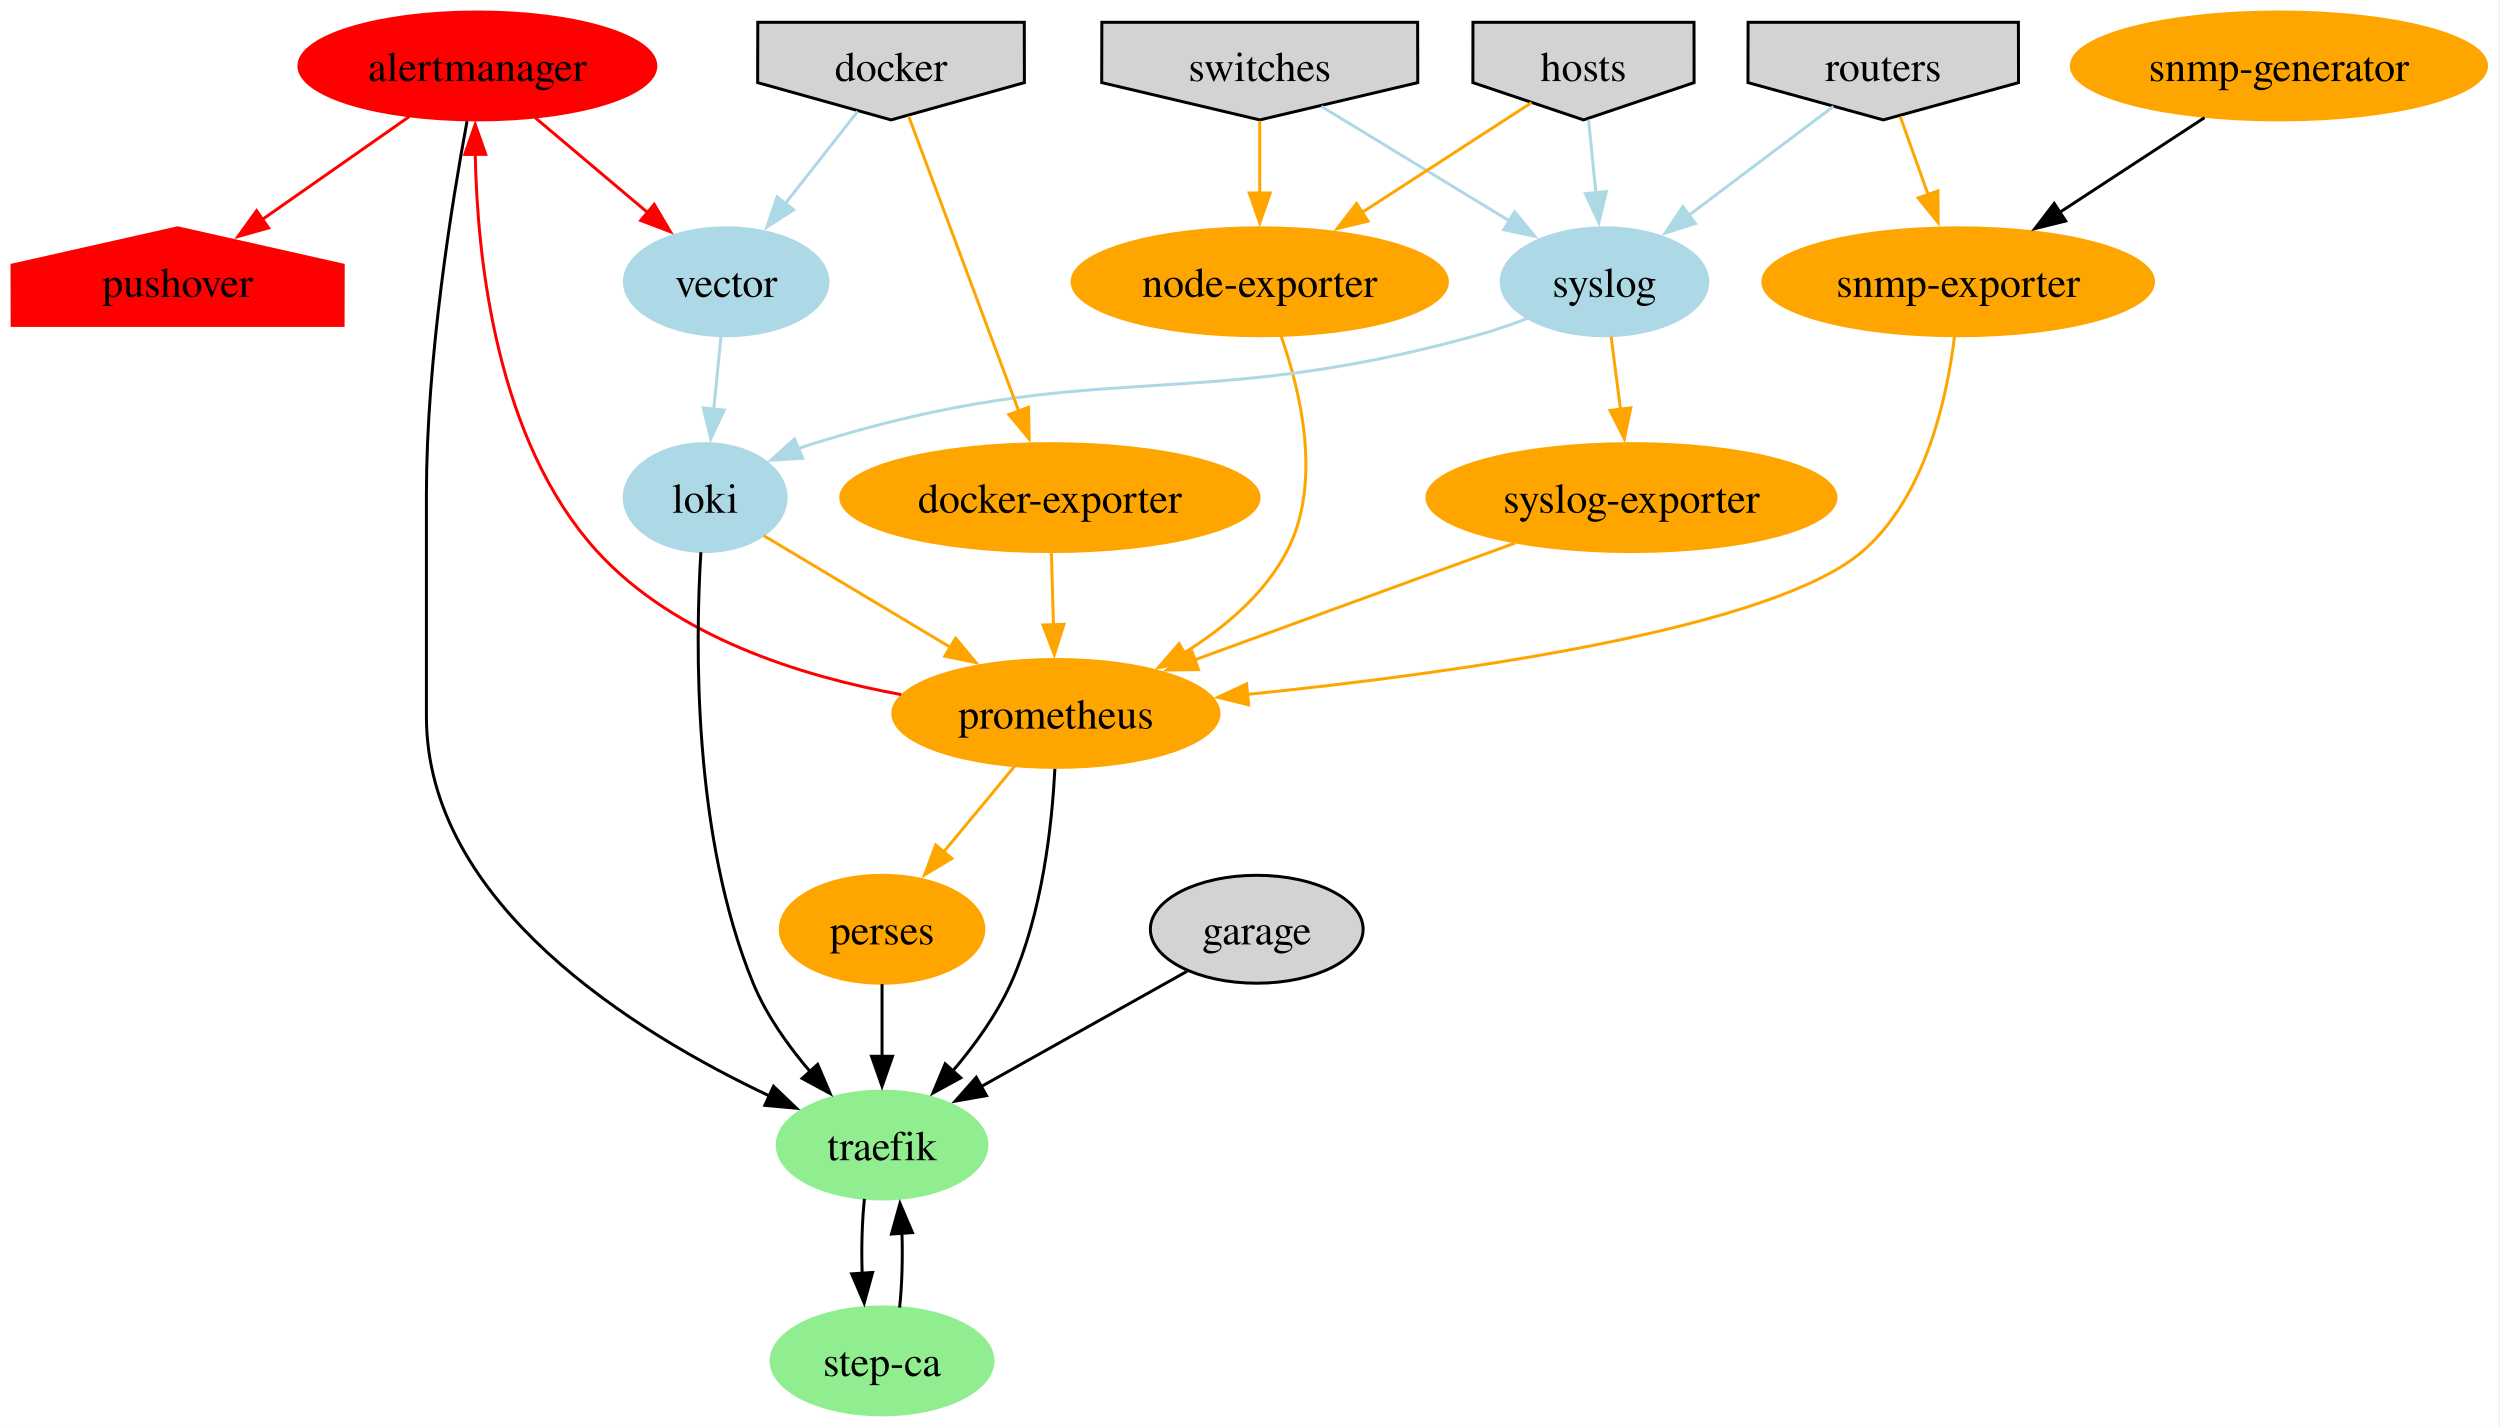
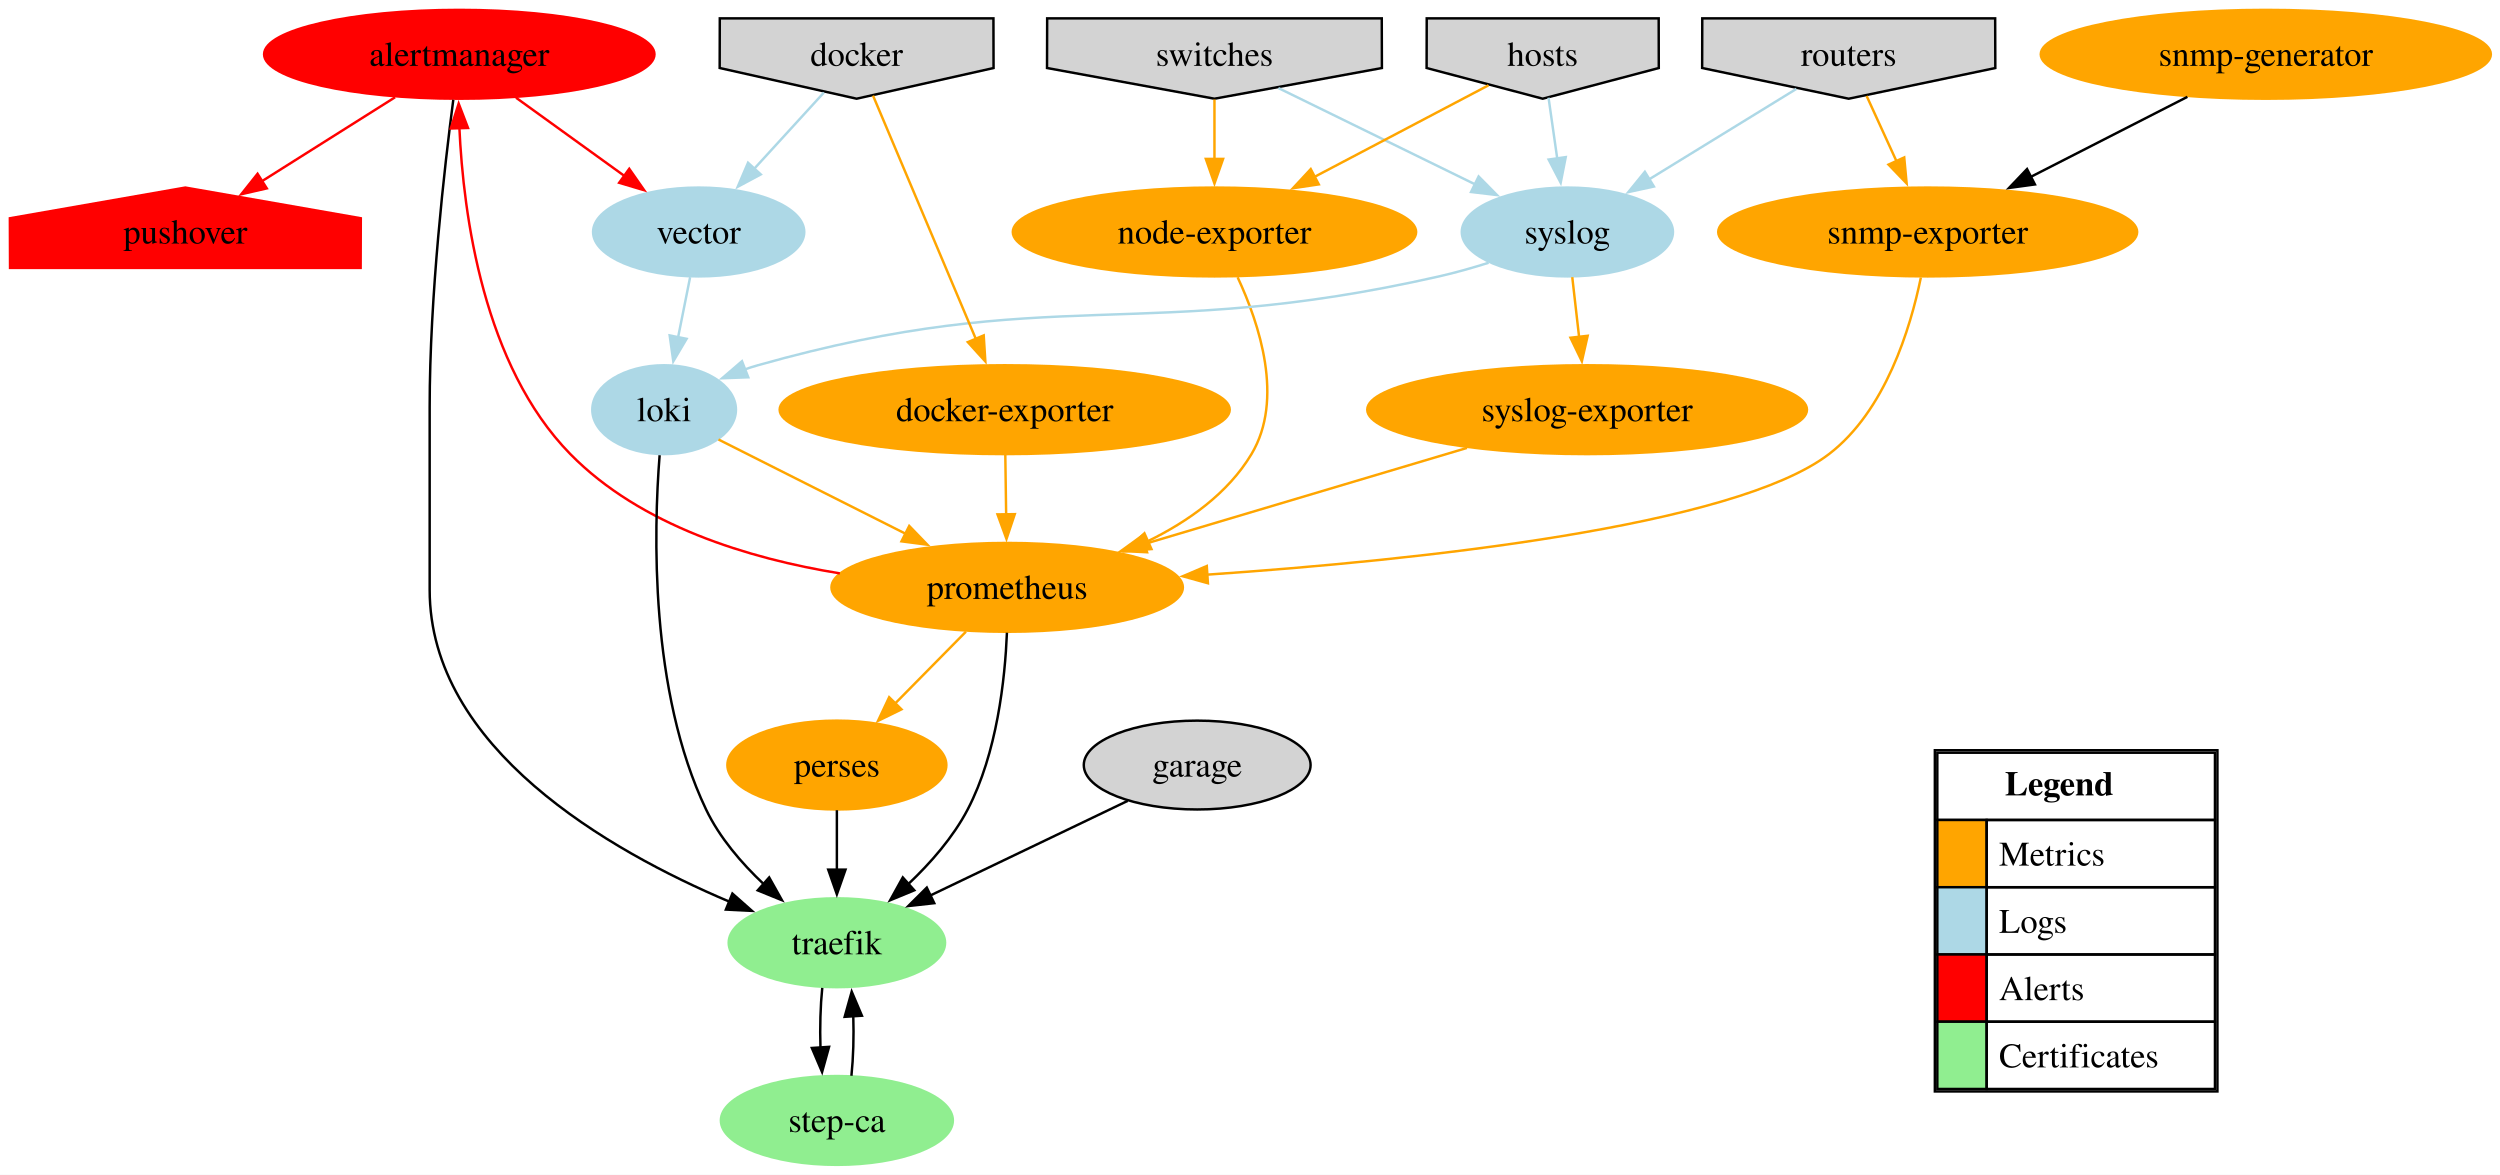
- <svg xmlns="http://www.w3.org/2000/svg" width="834pt" height="476pt" viewBox="0.00 0.00 834.00 476.00">
+ <svg xmlns="http://www.w3.org/2000/svg" width="1013pt" height="476pt" viewBox="0.00 0.00 1013.00 476.00">
  <g id="graph0" class="graph" transform="scale(1 1) rotate(0) translate(4 472)">
-     <polygon fill="white" stroke="none" points="-4,4 -4,-472 829.51,-472 829.51,4 -4,4" />
+     <polygon fill="white" stroke="none" points="-4,4 -4,-472 1009.29,-472 1009.29,4 -4,4" />
    <g id="node1" class="node">
-       <ellipse fill="red" stroke="red" cx="155.25" cy="-450" rx="59.54" ry="18" />
-       <text xml:space="preserve" text-anchor="middle" x="155.25" y="-444.95" font-family="Times,serif" font-size="14.00">alertmanager</text>
+       <ellipse fill="red" stroke="red" cx="182.1" cy="-450" rx="79.09" ry="18" />
+       <text xml:space="preserve" text-anchor="middle" x="182.1" y="-445.32" font-family="Times,serif" font-size="14.00">alertmanager</text>
    </g>
    <g id="node2" class="node">
-       <ellipse fill="lightgreen" stroke="lightgreen" cx="290.25" cy="-90" rx="34.97" ry="18" />
-       <text xml:space="preserve" text-anchor="middle" x="290.25" y="-84.95" font-family="Times,serif" font-size="14.00">traefik</text>
+       <ellipse fill="lightgreen" stroke="lightgreen" cx="335.1" cy="-90" rx="43.84" ry="18" />
+       <text xml:space="preserve" text-anchor="middle" x="335.1" y="-85.33" font-family="Times,serif" font-size="14.00">traefik</text>
    </g>
    <g id="edge3" class="edge">
-       <path fill="none" stroke="black" d="M151.81,-431.59C146.84,-404.9 138.25,-352.19 138.25,-307 138.25,-307 138.25,-307 138.25,-233 138.25,-170.48 207.76,-127.58 252.77,-106.35" />
-       <polygon fill="black" stroke="black" points="254.04,-109.62 261.7,-102.3 251.15,-103.25 254.04,-109.62" />
+       <path fill="none" stroke="black" d="M179.67,-431.55C176.17,-404.8 170.1,-352.03 170.1,-307 170.1,-307 170.1,-307 170.1,-233 170.1,-168.88 242.58,-127.38 291.46,-106.68" />
+       <polygon fill="black" stroke="black" points="292.77,-109.93 300.71,-102.91 290.12,-103.44 292.77,-109.93" />
    </g>
    <g id="node12" class="node">
-       <ellipse fill="lightblue" stroke="lightblue" cx="238.25" cy="-378" rx="33.95" ry="18" />
-       <text xml:space="preserve" text-anchor="middle" x="238.25" y="-372.95" font-family="Times,serif" font-size="14.00">vector</text>
+       <ellipse fill="lightblue" stroke="lightblue" cx="279.1" cy="-378" rx="42.79" ry="18" />
+       <text xml:space="preserve" text-anchor="middle" x="279.1" y="-373.32" font-family="Times,serif" font-size="14.00">vector</text>
    </g>
    <g id="edge12" class="edge">
-       <path fill="none" stroke="red" d="M174.5,-432.76C185.75,-423.27 200.1,-411.17 212.34,-400.85" />
-       <polygon fill="red" stroke="red" points="214.25,-403.82 219.64,-394.69 209.74,-398.46 214.25,-403.82" />
+       <path fill="none" stroke="red" d="M205.09,-432.41C218.2,-422.95 234.78,-410.98 248.93,-400.77" />
+       <polygon fill="red" stroke="red" points="250.97,-403.61 257.03,-394.92 246.88,-397.94 250.97,-403.61" />
    </g>
    <g id="node14" class="node">
-       <polygon fill="red" stroke="red" points="110.5,-383.56 55.25,-396 0,-383.56 0.05,-363.44 110.45,-363.44 110.5,-383.56" />
-       <text xml:space="preserve" text-anchor="middle" x="55.25" y="-372.95" font-family="Times,serif" font-size="14.00">pushover</text>
+       <polygon fill="red" stroke="red" points="142.2,-383.56 71.1,-396 0,-383.56 0.07,-363.44 142.13,-363.44 142.2,-383.56" />
+       <text xml:space="preserve" text-anchor="middle" x="71.1" y="-373.32" font-family="Times,serif" font-size="14.00">pushover</text>
    </g>
    <g id="edge15" class="edge">
-       <path fill="none" stroke="red" d="M132.56,-433.12C117.96,-422.89 98.87,-409.53 83.32,-398.65" />
-       <polygon fill="red" stroke="red" points="85.6,-395.97 75.4,-393.11 81.59,-401.71 85.6,-395.97" />
+       <path fill="none" stroke="red" d="M156.08,-432.59C139.9,-422.39 119.02,-409.22 102,-398.49" />
+       <polygon fill="red" stroke="red" points="104.1,-395.67 93.77,-393.3 100.36,-401.59 104.1,-395.67" />
    </g>
    <g id="node3" class="node">
-       <ellipse fill="lightgreen" stroke="lightgreen" cx="290.25" cy="-18" rx="37.02" ry="18" />
-       <text xml:space="preserve" text-anchor="middle" x="290.25" y="-12.95" font-family="Times,serif" font-size="14.00">step-ca</text>
+       <ellipse fill="lightgreen" stroke="lightgreen" cx="335.1" cy="-18" rx="47" ry="18" />
+       <text xml:space="preserve" text-anchor="middle" x="335.1" y="-13.32" font-family="Times,serif" font-size="14.00">step-ca</text>
    </g>
    <g id="edge1" class="edge">
-       <path fill="none" stroke="black" d="M284.37,-72.05C283.58,-64.57 283.33,-55.58 283.62,-47.14" />
-       <polygon fill="black" stroke="black" points="287.1,-47.51 284.29,-37.3 280.11,-47.04 287.1,-47.51" />
+       <path fill="none" stroke="black" d="M329.18,-71.7C328.43,-64.41 328.19,-55.73 328.45,-47.54" />
+       <polygon fill="black" stroke="black" points="331.94,-47.82 329.11,-37.61 324.96,-47.36 331.94,-47.82" />
    </g>
    <g id="edge2" class="edge">
-       <path fill="none" stroke="black" d="M296.11,-35.79C296.91,-43.25 297.17,-52.24 296.89,-60.69" />
-       <polygon fill="black" stroke="black" points="293.4,-60.33 296.23,-70.54 300.39,-60.8 293.4,-60.33" />
+       <path fill="none" stroke="black" d="M341,-36.1C341.76,-43.37 342.01,-52.04 341.75,-60.24" />
+       <polygon fill="black" stroke="black" points="338.26,-59.98 341.11,-70.19 345.25,-60.43 338.26,-59.98" />
    </g>
    <g id="node4" class="node">
-       <ellipse fill="orange" stroke="orange" cx="348.25" cy="-234" rx="54.42" ry="18" />
-       <text xml:space="preserve" text-anchor="middle" x="348.25" y="-228.95" font-family="Times,serif" font-size="14.00">prometheus</text>
+       <ellipse fill="orange" stroke="orange" cx="404.1" cy="-234" rx="71.2" ry="18" />
+       <text xml:space="preserve" text-anchor="middle" x="404.1" y="-229.32" font-family="Times,serif" font-size="14.00">prometheus</text>
    </g>
    <g id="edge13" class="edge">
-       <path fill="none" stroke="red" d="M296.65,-240.28C263.22,-246.39 221.23,-259.57 195.25,-288 161.71,-324.71 155.21,-385.13 154.54,-420.58" />
-       <polygon fill="red" stroke="red" points="151.04,-420.48 154.52,-430.49 158.04,-420.5 151.04,-420.48" />
+       <path fill="none" stroke="red" d="M336.3,-239.67C299.42,-245.66 255.64,-258.93 227.1,-288 191.94,-323.82 183.75,-384.72 182.13,-420.47" />
+       <polygon fill="red" stroke="red" points="178.65,-419.94 181.85,-430.04 185.64,-420.15 178.65,-419.94" />
    </g>
    <g id="edge6" class="edge">
-       <path fill="none" stroke="black" d="M347.91,-215.51C346.97,-196.99 343.76,-167.28 333.25,-144 328.47,-133.42 321.05,-123.18 313.71,-114.56" />
-       <polygon fill="black" stroke="black" points="316.51,-112.44 307.22,-107.35 311.31,-117.12 316.51,-112.44" />
+       <path fill="none" stroke="black" d="M404.01,-215.62C403.24,-196.93 400.03,-166.82 388.1,-144 382.21,-132.73 373.09,-122.33 364.06,-113.79" />
+       <polygon fill="black" stroke="black" points="366.47,-111.25 356.68,-107.21 361.81,-116.48 366.47,-111.25" />
    </g>
    <g id="node5" class="node">
-       <ellipse fill="orange" stroke="orange" cx="290.25" cy="-162" rx="33.95" ry="18" />
-       <text xml:space="preserve" text-anchor="middle" x="290.25" y="-156.95" font-family="Times,serif" font-size="14.00">perses</text>
+       <ellipse fill="orange" stroke="orange" cx="335.1" cy="-162" rx="44.37" ry="18" />
+       <text xml:space="preserve" text-anchor="middle" x="335.1" y="-157.32" font-family="Times,serif" font-size="14.00">perses</text>
    </g>
    <g id="edge14" class="edge">
-       <path fill="none" stroke="orange" d="M334.5,-216.41C327.4,-207.83 318.58,-197.19 310.69,-187.67" />
-       <polygon fill="orange" stroke="orange" points="313.54,-185.62 304.46,-180.15 308.15,-190.09 313.54,-185.62" />
+       <path fill="none" stroke="orange" d="M387.4,-216.05C378.76,-207.29 368.07,-196.45 358.62,-186.86" />
+       <polygon fill="orange" stroke="orange" points="361.28,-184.57 351.77,-179.91 356.29,-189.49 361.28,-184.57" />
    </g>
    <g id="edge5" class="edge">
-       <path fill="none" stroke="black" d="M290.25,-143.7C290.25,-136.41 290.25,-127.73 290.25,-119.54" />
-       <polygon fill="black" stroke="black" points="293.75,-119.62 290.25,-109.62 286.75,-119.62 293.75,-119.62" />
+       <path fill="none" stroke="black" d="M335.1,-143.7C335.1,-136.41 335.1,-127.73 335.1,-119.54" />
+       <polygon fill="black" stroke="black" points="338.6,-119.62 335.1,-109.62 331.6,-119.62 338.6,-119.62" />
    </g>
    <g id="node6" class="node">
-       <ellipse fill="orange" stroke="orange" cx="346.25" cy="-306" rx="69.78" ry="18" />
-       <text xml:space="preserve" text-anchor="middle" x="346.25" y="-300.95" font-family="Times,serif" font-size="14.00">docker-exporter</text>
+       <ellipse fill="orange" stroke="orange" cx="403.1" cy="-306" rx="91.19" ry="18" />
+       <text xml:space="preserve" text-anchor="middle" x="403.1" y="-301.32" font-family="Times,serif" font-size="14.00">docker-exporter</text>
    </g>
    <g id="edge23" class="edge">
-       <path fill="none" stroke="orange" d="M346.74,-287.7C346.95,-280.41 347.2,-271.73 347.43,-263.54" />
-       <polygon fill="orange" stroke="orange" points="350.93,-263.71 347.72,-253.62 343.93,-263.51 350.93,-263.71" />
+       <path fill="none" stroke="orange" d="M403.35,-287.7C403.45,-280.41 403.58,-271.73 403.69,-263.54" />
+       <polygon fill="orange" stroke="orange" points="407.19,-263.67 403.83,-253.62 400.19,-263.57 407.19,-263.67" />
    </g>
    <g id="node7" class="node">
-       <ellipse fill="orange" stroke="orange" cx="416.25" cy="-378" rx="62.61" ry="18" />
-       <text xml:space="preserve" text-anchor="middle" x="416.25" y="-372.95" font-family="Times,serif" font-size="14.00">node-exporter</text>
+       <ellipse fill="orange" stroke="orange" cx="488.1" cy="-378" rx="81.72" ry="18" />
+       <text xml:space="preserve" text-anchor="middle" x="488.1" y="-373.32" font-family="Times,serif" font-size="14.00">node-exporter</text>
    </g>
    <g id="edge24" class="edge">
-       <path fill="none" stroke="orange" d="M423.37,-359.86C429.99,-341.1 437.17,-310.68 425.25,-288 417.71,-273.67 404.36,-262.45 390.86,-254.11" />
-       <polygon fill="orange" stroke="orange" points="392.82,-251.2 382.4,-249.28 389.35,-257.28 392.82,-251.2" />
+       <path fill="none" stroke="orange" d="M497.47,-359.67C506.31,-340.74 516.38,-310.18 503.1,-288 493.56,-272.07 477.42,-260.66 460.91,-252.61" />
+       <polygon fill="orange" stroke="orange" points="462.57,-249.52 452.01,-248.64 459.72,-255.91 462.57,-249.52" />
    </g>
    <g id="node8" class="node">
-       <ellipse fill="orange" stroke="orange" cx="649.25" cy="-378" rx="65.17" ry="18" />
-       <text xml:space="preserve" text-anchor="middle" x="649.25" y="-372.95" font-family="Times,serif" font-size="14.00">snmp-exporter</text>
+       <ellipse fill="orange" stroke="orange" cx="777.1" cy="-378" rx="84.88" ry="18" />
+       <text xml:space="preserve" text-anchor="middle" x="777.1" y="-373.32" font-family="Times,serif" font-size="14.00">snmp-exporter</text>
    </g>
    <g id="edge25" class="edge">
-       <path fill="none" stroke="orange" d="M648.01,-359.78C645.58,-339.47 638.42,-306.2 617.25,-288 587.08,-262.06 481.58,-247.4 412.01,-240.34" />
-       <polygon fill="orange" stroke="orange" points="412.55,-236.88 402.25,-239.38 411.86,-243.85 412.55,-236.88" />
+       <path fill="none" stroke="orange" d="M774.33,-359.54C770.11,-339 759.97,-305.5 737.1,-288 698.61,-258.55 570.62,-245.03 485,-239.14" />
+       <polygon fill="orange" stroke="orange" points="485.45,-235.67 475.24,-238.5 484.99,-242.65 485.45,-235.67" />
    </g>
    <g id="node9" class="node">
-       <ellipse fill="orange" stroke="orange" cx="756.25" cy="-450" rx="69.26" ry="18" />
-       <text xml:space="preserve" text-anchor="middle" x="756.25" y="-444.95" font-family="Times,serif" font-size="14.00">snmp-generator</text>
+       <ellipse fill="orange" stroke="orange" cx="914.1" cy="-450" rx="91.19" ry="18" />
+       <text xml:space="preserve" text-anchor="middle" x="914.1" y="-445.32" font-family="Times,serif" font-size="14.00">snmp-generator</text>
    </g>
    <g id="edge26" class="edge">
-       <path fill="none" stroke="black" d="M731.43,-432.76C717.02,-423.33 698.65,-411.32 682.94,-401.04" />
-       <polygon fill="black" stroke="black" points="685.11,-398.28 674.83,-395.73 681.28,-404.14 685.11,-398.28" />
+       <path fill="none" stroke="black" d="M882.33,-432.76C863.39,-423.09 839.14,-410.7 818.7,-400.25" />
+       <polygon fill="black" stroke="black" points="820.55,-397.27 810.05,-395.84 817.36,-403.5 820.55,-397.27" />
    </g>
    <g id="node10" class="node">
-       <ellipse fill="lightblue" stroke="lightblue" cx="531.25" cy="-378" rx="34.46" ry="18" />
-       <text xml:space="preserve" text-anchor="middle" x="531.25" y="-372.95" font-family="Times,serif" font-size="14.00">syslog</text>
+       <ellipse fill="lightblue" stroke="lightblue" cx="631.1" cy="-378" rx="42.79" ry="18" />
+       <text xml:space="preserve" text-anchor="middle" x="631.1" y="-373.32" font-family="Times,serif" font-size="14.00">syslog</text>
    </g>
    <g id="node11" class="node">
-       <ellipse fill="orange" stroke="orange" cx="540.25" cy="-306" rx="68.24" ry="18" />
-       <text xml:space="preserve" text-anchor="middle" x="540.25" y="-300.95" font-family="Times,serif" font-size="14.00">syslog-exporter</text>
+       <ellipse fill="orange" stroke="orange" cx="639.1" cy="-306" rx="89.09" ry="18" />
+       <text xml:space="preserve" text-anchor="middle" x="639.1" y="-301.32" font-family="Times,serif" font-size="14.00">syslog-exporter</text>
    </g>
    <g id="edge11" class="edge">
-       <path fill="none" stroke="orange" d="M533.47,-359.7C534.42,-352.32 535.55,-343.52 536.62,-335.25" />
-       <polygon fill="orange" stroke="orange" points="540.05,-335.97 537.86,-325.61 533.11,-335.08 540.05,-335.97" />
+       <path fill="none" stroke="orange" d="M633.08,-359.7C633.91,-352.41 634.9,-343.73 635.84,-335.54" />
+       <polygon fill="orange" stroke="orange" points="639.32,-335.94 636.97,-325.61 632.36,-335.15 639.32,-335.94" />
    </g>
    <g id="node13" class="node">
-       <ellipse fill="lightblue" stroke="lightblue" cx="231.25" cy="-306" rx="27" ry="18" />
-       <text xml:space="preserve" text-anchor="middle" x="231.25" y="-300.95" font-family="Times,serif" font-size="14.00">loki</text>
+       <ellipse fill="lightblue" stroke="lightblue" cx="265.1" cy="-306" rx="29.11" ry="18" />
+       <text xml:space="preserve" text-anchor="middle" x="265.1" y="-301.32" font-family="Times,serif" font-size="14.00">loki</text>
    </g>
    <g id="edge8" class="edge">
-       <path fill="none" stroke="lightblue" d="M505.63,-365.83C499.99,-363.67 493.98,-361.58 488.25,-360 392.31,-333.55 362.28,-353.54 267.25,-324 265.64,-323.5 264.01,-322.94 262.38,-322.34" />
-       <polygon fill="lightblue" stroke="lightblue" points="263.77,-319.12 253.19,-318.49 261.06,-325.58 263.77,-319.12" />
+       <path fill="none" stroke="lightblue" d="M599.18,-365.53C592.61,-363.46 585.68,-361.49 579.1,-360 458.45,-332.66 422.15,-357.61 303.1,-324 301.37,-323.51 299.61,-322.95 297.85,-322.35" />
+       <polygon fill="lightblue" stroke="lightblue" points="299.2,-319.12 288.61,-318.73 296.65,-325.64 299.2,-319.12" />
    </g>
    <g id="edge27" class="edge">
-       <path fill="none" stroke="orange" d="M501.4,-290.83C470.48,-279.56 427.14,-263.76 394.45,-251.84" />
-       <polygon fill="orange" stroke="orange" points="395.82,-248.62 385.23,-248.48 393.43,-255.2 395.82,-248.62" />
+       <path fill="none" stroke="orange" d="M590.41,-290.5C552.31,-279.15 499.32,-263.36 459.59,-251.53" />
+       <polygon fill="orange" stroke="orange" points="460.79,-248.23 450.21,-248.73 458.79,-254.94 460.79,-248.23" />
    </g>
    <g id="edge9" class="edge">
-       <path fill="none" stroke="lightblue" d="M236.52,-359.7C235.79,-352.41 234.92,-343.73 234.1,-335.54" />
-       <polygon fill="lightblue" stroke="lightblue" points="237.59,-335.21 233.11,-325.61 230.62,-335.91 237.59,-335.21" />
+       <path fill="none" stroke="lightblue" d="M275.64,-359.7C274.16,-352.32 272.41,-343.52 270.75,-335.25" />
+       <polygon fill="lightblue" stroke="lightblue" points="274.21,-334.71 268.82,-325.59 267.35,-336.08 274.21,-334.71" />
    </g>
    <g id="edge7" class="edge">
-       <path fill="none" stroke="black" d="M229.81,-287.78C227.96,-257.45 227.05,-193.1 247.25,-144 251.67,-133.26 259,-122.98 266.37,-114.38" />
-       <polygon fill="black" stroke="black" points="268.77,-116.94 272.93,-107.2 263.6,-112.23 268.77,-116.94" />
+       <path fill="none" stroke="black" d="M263.28,-287.54C260.86,-256.85 259.22,-191.94 282.1,-144 287.54,-132.61 296.46,-122.24 305.45,-113.76" />
+       <polygon fill="black" stroke="black" points="307.67,-116.47 312.85,-107.23 303.03,-111.22 307.67,-116.47" />
    </g>
    <g id="edge28" class="edge">
-       <path fill="none" stroke="orange" d="M250.83,-293.28C267.83,-283.12 292.84,-268.15 313.27,-255.93" />
-       <polygon fill="orange" stroke="orange" points="314.79,-259.1 321.57,-250.96 311.19,-253.09 314.79,-259.1" />
+       <path fill="none" stroke="orange" d="M287.13,-293.91C307.42,-283.69 338.06,-268.26 362.89,-255.75" />
+       <polygon fill="orange" stroke="orange" points="364.42,-258.9 371.78,-251.28 361.28,-252.65 364.42,-258.9" />
    </g>
    <g id="node15" class="node">
-       <polygon fill="lightgrey" stroke="black" points="248.75,-444.44 293.25,-432 337.74,-444.44 337.7,-464.56 248.8,-464.56 248.75,-444.44" />
-       <text xml:space="preserve" text-anchor="middle" x="293.25" y="-444.95" font-family="Times,serif" font-size="14.00">docker</text>
+       <polygon fill="lightgrey" stroke="black" points="287.61,-444.44 343.1,-432 398.59,-444.44 398.54,-464.56 287.66,-464.56 287.61,-444.44" />
+       <text xml:space="preserve" text-anchor="middle" x="343.1" y="-445.32" font-family="Times,serif" font-size="14.00">docker</text>
    </g>
    <g id="edge22" class="edge">
-       <path fill="none" stroke="orange" d="M299.12,-433.26C307.98,-409.55 324.86,-364.31 335.83,-334.91" />
-       <polygon fill="orange" stroke="orange" points="339.11,-336.14 339.33,-325.55 332.55,-333.7 339.11,-336.14" />
+       <path fill="none" stroke="orange" d="M349.75,-433.26C359.82,-409.44 379.05,-363.91 391.47,-334.52" />
+       <polygon fill="orange" stroke="orange" points="394.6,-336.1 395.27,-325.53 388.16,-333.38 394.6,-336.1" />
    </g>
    <g id="edge10" class="edge">
-       <path fill="none" stroke="lightblue" d="M282.12,-434.83C275.2,-426.03 266.1,-414.45 257.99,-404.12" />
-       <polygon fill="lightblue" stroke="lightblue" points="260.77,-401.99 251.84,-396.29 255.26,-406.32 260.77,-401.99" />
+       <path fill="none" stroke="lightblue" d="M329.84,-434.5C321.66,-425.55 310.96,-413.84 301.49,-403.49" />
+       <polygon fill="lightblue" stroke="lightblue" points="304.26,-401.33 294.93,-396.32 299.1,-406.06 304.26,-401.33" />
    </g>
    <g id="node16" class="node">
-       <polygon fill="lightgrey" stroke="black" points="363.53,-444.44 416.25,-432 468.97,-444.44 468.92,-464.56 363.58,-464.56 363.53,-444.44" />
-       <text xml:space="preserve" text-anchor="middle" x="416.25" y="-444.95" font-family="Times,serif" font-size="14.00">switches</text>
+       <polygon fill="lightgrey" stroke="black" points="420.25,-444.44 488.1,-432 555.95,-444.44 555.89,-464.56 420.31,-464.56 420.25,-444.44" />
+       <text xml:space="preserve" text-anchor="middle" x="488.1" y="-445.32" font-family="Times,serif" font-size="14.00">switches</text>
    </g>
    <g id="edge16" class="edge">
-       <path fill="none" stroke="orange" d="M416.25,-431.7C416.25,-424.41 416.25,-415.73 416.25,-407.54" />
-       <polygon fill="orange" stroke="orange" points="419.75,-407.62 416.25,-397.62 412.75,-407.62 419.75,-407.62" />
+       <path fill="none" stroke="orange" d="M488.1,-431.7C488.1,-424.41 488.1,-415.73 488.1,-407.54" />
+       <polygon fill="orange" stroke="orange" points="491.6,-407.62 488.1,-397.62 484.6,-407.62 491.6,-407.62" />
    </g>
    <g id="edge19" class="edge">
-       <path fill="none" stroke="lightblue" d="M436.81,-436.49C454.27,-425.85 479.62,-410.42 499.66,-398.23" />
-       <polygon fill="lightblue" stroke="lightblue" points="501.29,-401.34 508.01,-393.15 497.65,-395.36 501.29,-401.34" />
+       <path fill="none" stroke="lightblue" d="M514,-436.32C536.25,-425.43 568.62,-409.58 593.69,-397.31" />
+       <polygon fill="lightblue" stroke="lightblue" points="595.14,-400.5 602.58,-392.96 592.06,-394.21 595.14,-400.5" />
    </g>
    <g id="node17" class="node">
-       <polygon fill="lightgrey" stroke="black" points="579.12,-444.44 624.25,-432 669.38,-444.44 669.34,-464.56 579.16,-464.56 579.12,-444.44" />
-       <text xml:space="preserve" text-anchor="middle" x="624.25" y="-444.95" font-family="Times,serif" font-size="14.00">routers</text>
+       <polygon fill="lightgrey" stroke="black" points="685.71,-444.44 745.1,-432 804.5,-444.44 804.44,-464.56 685.76,-464.56 685.71,-444.44" />
+       <text xml:space="preserve" text-anchor="middle" x="745.1" y="-445.32" font-family="Times,serif" font-size="14.00">routers</text>
    </g>
    <g id="edge21" class="edge">
-       <path fill="none" stroke="orange" d="M629.92,-433.12C632.68,-425.4 636.07,-415.9 639.24,-407.02" />
-       <polygon fill="orange" stroke="orange" points="642.5,-408.31 642.56,-397.72 635.91,-405.96 642.5,-408.31" />
+       <path fill="none" stroke="orange" d="M752.36,-433.12C755.93,-425.32 760.33,-415.69 764.43,-406.73" />
+       <polygon fill="orange" stroke="orange" points="767.59,-408.22 768.57,-397.67 761.23,-405.31 767.59,-408.22" />
    </g>
    <g id="edge20" class="edge">
-       <path fill="none" stroke="lightblue" d="M607.62,-436.49C594.17,-426.36 574.94,-411.88 559.13,-399.99" />
-       <polygon fill="lightblue" stroke="lightblue" points="561.6,-397.46 551.51,-394.25 557.39,-403.06 561.6,-397.46" />
+       <path fill="none" stroke="lightblue" d="M723.92,-436C707.15,-425.69 683.4,-411.12 664.13,-399.28" />
+       <polygon fill="lightblue" stroke="lightblue" points="666.16,-396.42 655.81,-394.17 662.5,-402.39 666.16,-396.42" />
    </g>
    <g id="node18" class="node">
-       <polygon fill="lightgrey" stroke="black" points="487.35,-444.44 524.25,-432 561.15,-444.44 561.12,-464.56 487.38,-464.56 487.35,-444.44" />
-       <text xml:space="preserve" text-anchor="middle" x="524.25" y="-444.95" font-family="Times,serif" font-size="14.00">hosts</text>
+       <polygon fill="lightgrey" stroke="black" points="574.06,-444.44 621.1,-432 668.14,-444.44 668.1,-464.56 574.11,-464.56 574.06,-444.44" />
+       <text xml:space="preserve" text-anchor="middle" x="621.1" y="-445.32" font-family="Times,serif" font-size="14.00">hosts</text>
    </g>
    <g id="edge17" class="edge">
-       <path fill="none" stroke="orange" d="M506.9,-437.75C491.66,-427.88 469.07,-413.23 450.24,-401.03" />
-       <polygon fill="orange" stroke="orange" points="452.37,-398.24 442.07,-395.74 448.56,-404.11 452.37,-398.24" />
+       <path fill="none" stroke="orange" d="M599.14,-437.44C579.99,-427.36 551.71,-412.48 528.49,-400.26" />
+       <polygon fill="orange" stroke="orange" points="530.37,-397.29 519.9,-395.73 527.11,-403.49 530.37,-397.29" />
    </g>
    <g id="edge18" class="edge">
-       <path fill="none" stroke="lightblue" d="M525.94,-432.05C526.68,-424.68 527.57,-415.84 528.4,-407.51" />
-       <polygon fill="lightblue" stroke="lightblue" points="531.86,-408.08 529.37,-397.78 524.89,-407.38 531.86,-408.08" />
+       <path fill="none" stroke="lightblue" d="M623.47,-432.41C624.52,-425.05 625.79,-416.16 626.99,-407.77" />
+       <polygon fill="lightblue" stroke="lightblue" points="630.44,-408.34 628.39,-397.95 623.51,-407.35 630.44,-408.34" />
    </g>
    <g id="node19" class="node">
-       <ellipse fill="lightgrey" stroke="black" cx="415.25" cy="-162" rx="35.49" ry="18" />
-       <text xml:space="preserve" text-anchor="middle" x="415.25" y="-156.95" font-family="Times,serif" font-size="14.00">garage</text>
+       <ellipse fill="lightgrey" stroke="black" cx="481.1" cy="-162" rx="45.95" ry="18" />
+       <text xml:space="preserve" text-anchor="middle" x="481.1" y="-157.32" font-family="Times,serif" font-size="14.00">garage</text>
    </g>
    <g id="edge4" class="edge">
-       <path fill="none" stroke="black" d="M392.03,-148C372.65,-137.14 344.79,-121.54 323.12,-109.41" />
-       <polygon fill="black" stroke="black" points="325.1,-106.5 314.66,-104.67 321.68,-112.61 325.1,-106.5" />
+       <path fill="none" stroke="black" d="M452.95,-147.5C430.18,-136.59 397.91,-121.12 372.9,-109.12" />
+       <polygon fill="black" stroke="black" points="374.56,-106.04 364.03,-104.87 371.54,-112.35 374.56,-106.04" />
+     </g>
+   </g>
+   <g transform="translate(780 300)">
+     <g id="legend-graph0" class="graph" transform="scale(1 1) rotate(0) translate(4 142.25)">
+       <polygon fill="white" stroke="none" points="-4,4 -4,-142.25 118.5,-142.25 118.5,4 -4,4" />
+       <g id="legend-node1" class="node">
+         <polygon fill="none" stroke="black" points="1,-110 1,-137.25 113.5,-137.25 113.5,-110 1,-110" />
+         <text xml:space="preserve" text-anchor="start" x="28.38" y="-119.95" font-family="Times,serif" font-weight="bold" font-size="14.00">Legend</text>
+         <polygon fill="orange" stroke="none" points="1,-82.75 1,-110 21,-110 21,-82.75 1,-82.75" />
+         <polygon fill="none" stroke="black" points="1,-82.75 1,-110 21,-110 21,-82.75 1,-82.75" />
+         <polygon fill="none" stroke="black" points="21,-82.75 21,-110 113.5,-110 113.5,-82.75 21,-82.75" />
+         <text xml:space="preserve" text-anchor="start" x="26" y="-91.5" font-family="Times,serif" font-size="14.00">Metrics</text>
+         <polygon fill="lightblue" stroke="none" points="1,-55.5 1,-82.75 21,-82.75 21,-55.5 1,-55.5" />
+         <polygon fill="none" stroke="black" points="1,-55.5 1,-82.75 21,-82.75 21,-55.5 1,-55.5" />
+         <polygon fill="none" stroke="black" points="21,-55.5 21,-82.75 113.5,-82.75 113.5,-55.5 21,-55.5" />
+         <text xml:space="preserve" text-anchor="start" x="26" y="-64.25" font-family="Times,serif" font-size="14.00">Logs</text>
+         <polygon fill="red" stroke="none" points="1,-28.25 1,-55.5 21,-55.5 21,-28.25 1,-28.25" />
+         <polygon fill="none" stroke="black" points="1,-28.25 1,-55.5 21,-55.5 21,-28.25 1,-28.25" />
+         <polygon fill="none" stroke="black" points="21,-28.25 21,-55.5 113.5,-55.5 113.5,-28.25 21,-28.25" />
+         <text xml:space="preserve" text-anchor="start" x="26" y="-37" font-family="Times,serif" font-size="14.00">Alerts</text>
+         <polygon fill="lightgreen" stroke="none" points="1,-1 1,-28.25 21,-28.25 21,-1 1,-1" />
+         <polygon fill="none" stroke="black" points="1,-1 1,-28.25 21,-28.25 21,-1 1,-1" />
+         <polygon fill="none" stroke="black" points="21,-1 21,-28.25 113.5,-28.25 113.5,-1 21,-1" />
+         <text xml:space="preserve" text-anchor="start" x="26" y="-9.75" font-family="Times,serif" font-size="14.00">Certificates</text>
+         <polygon fill="none" stroke="black" points="0,0 0,-138.25 114.5,-138.25 114.5,0 0,0" />
+       </g>
    </g>
  </g>
</svg>
